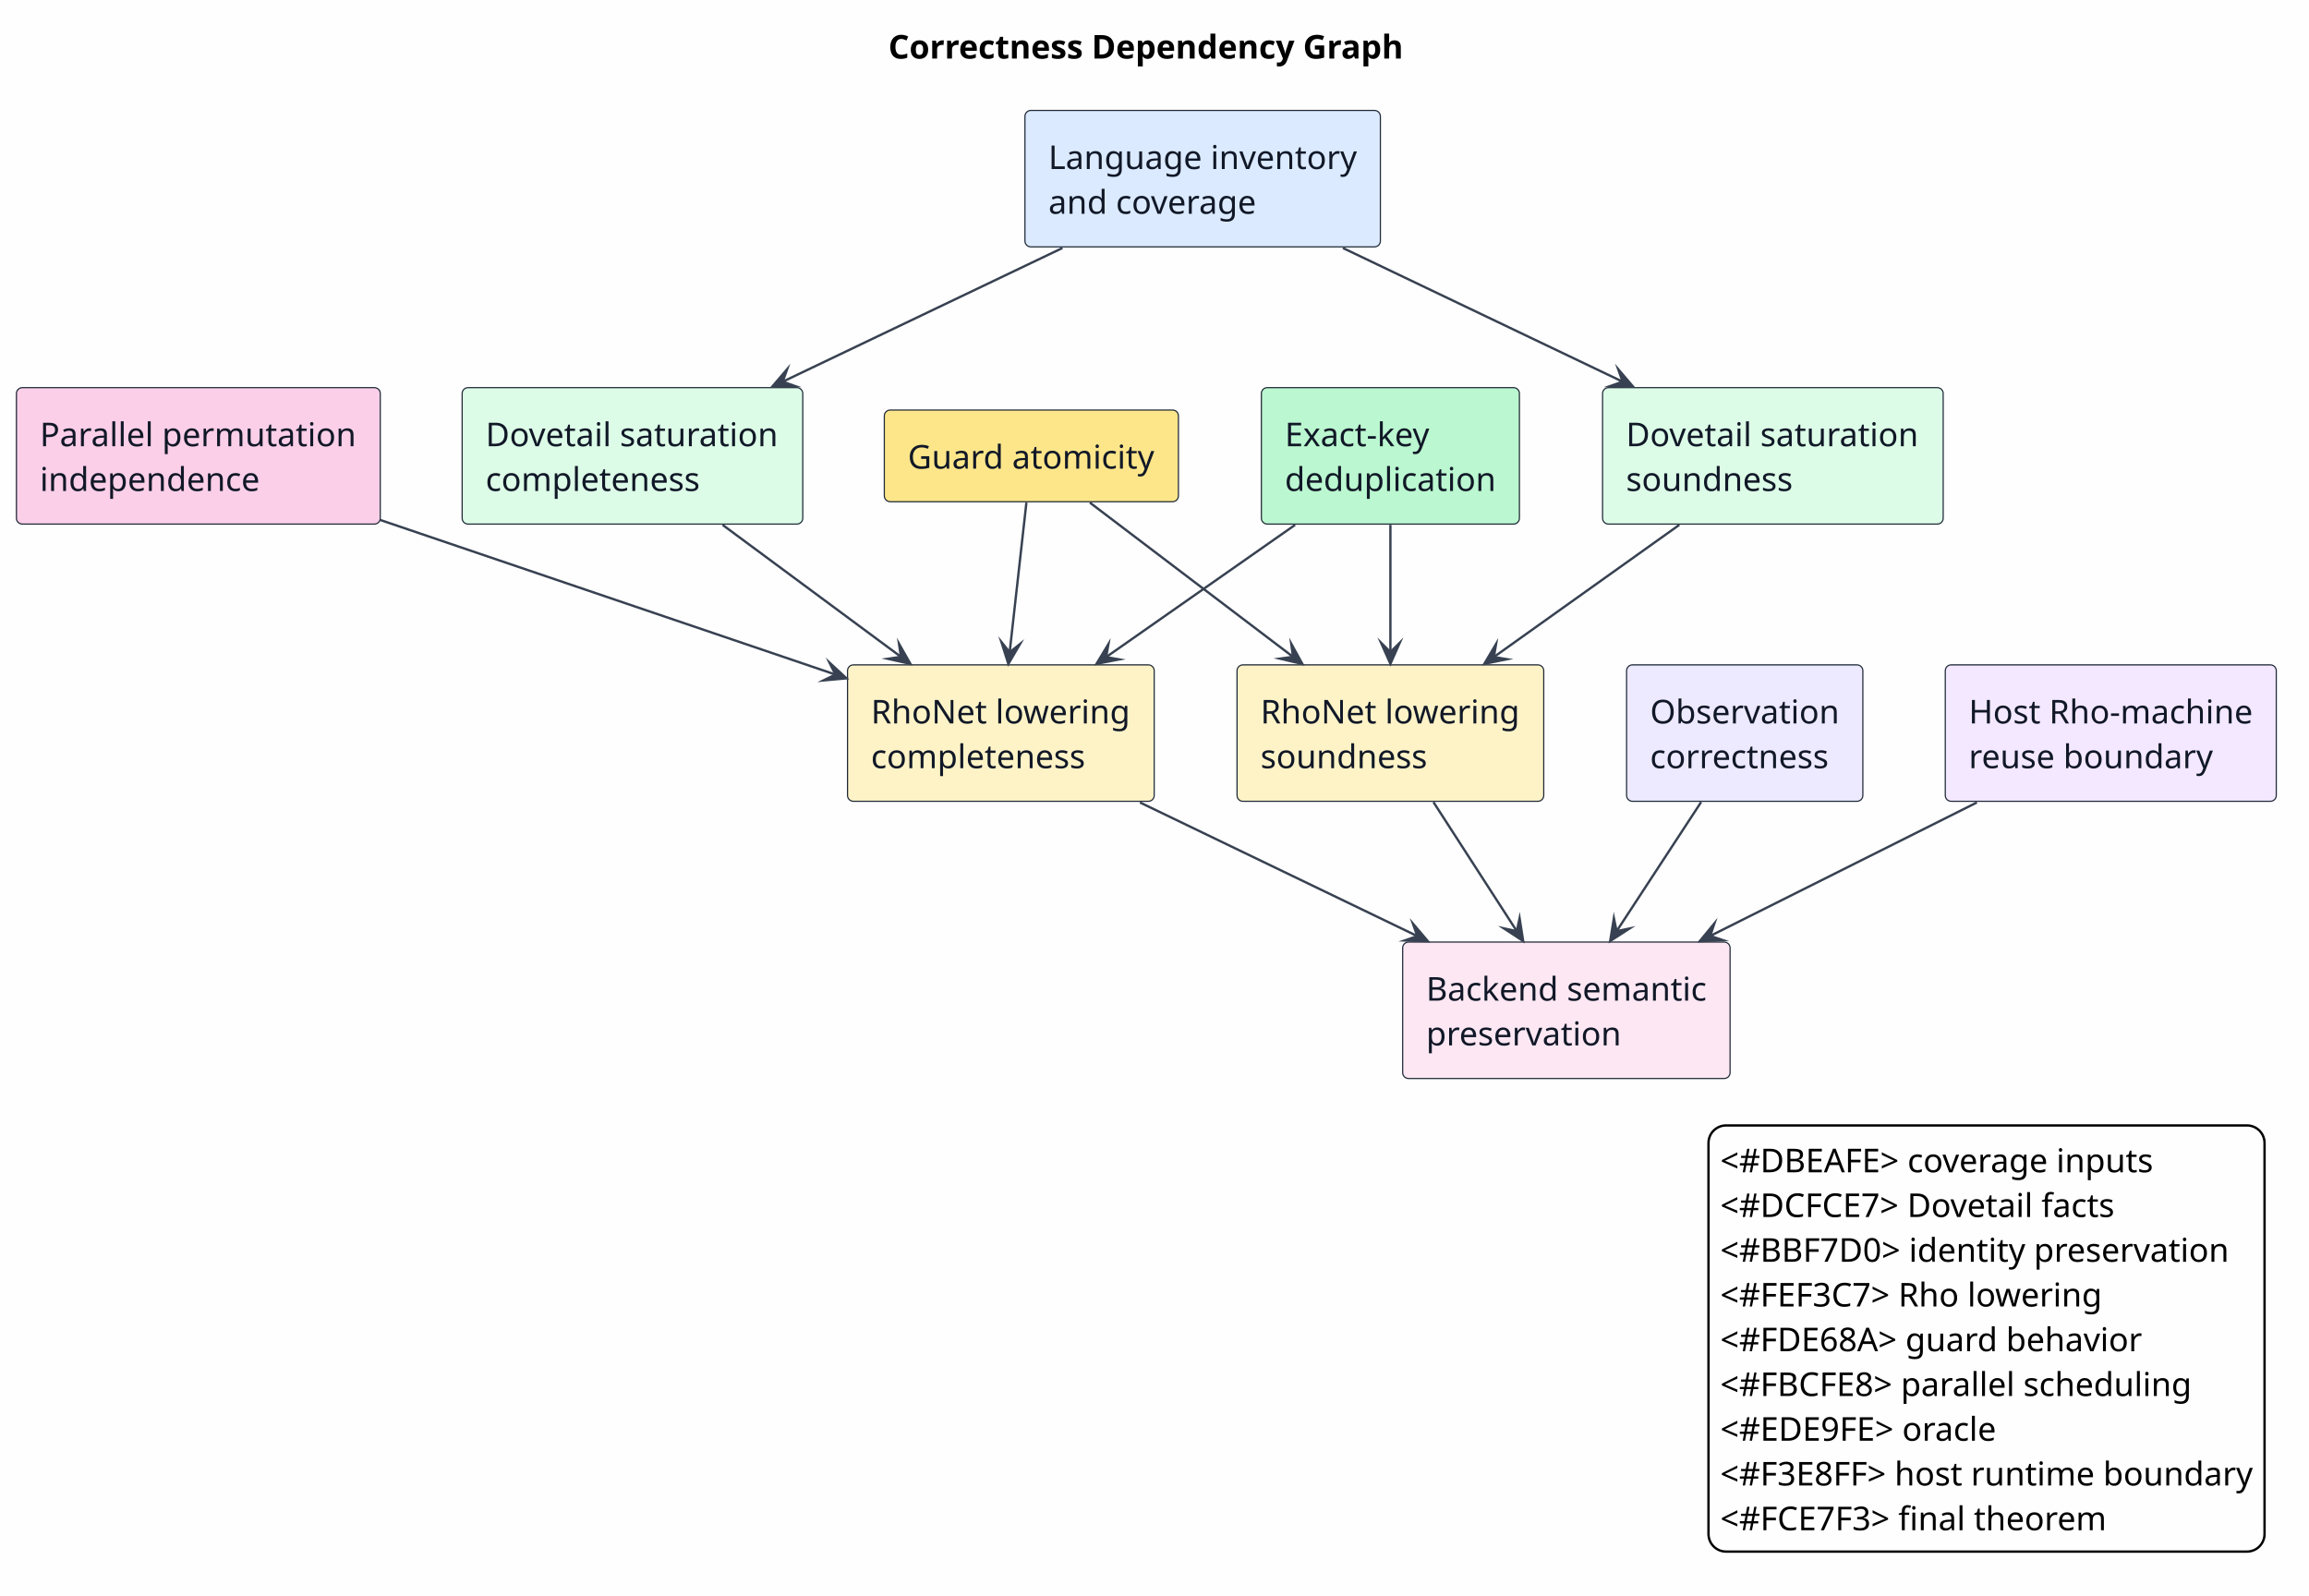
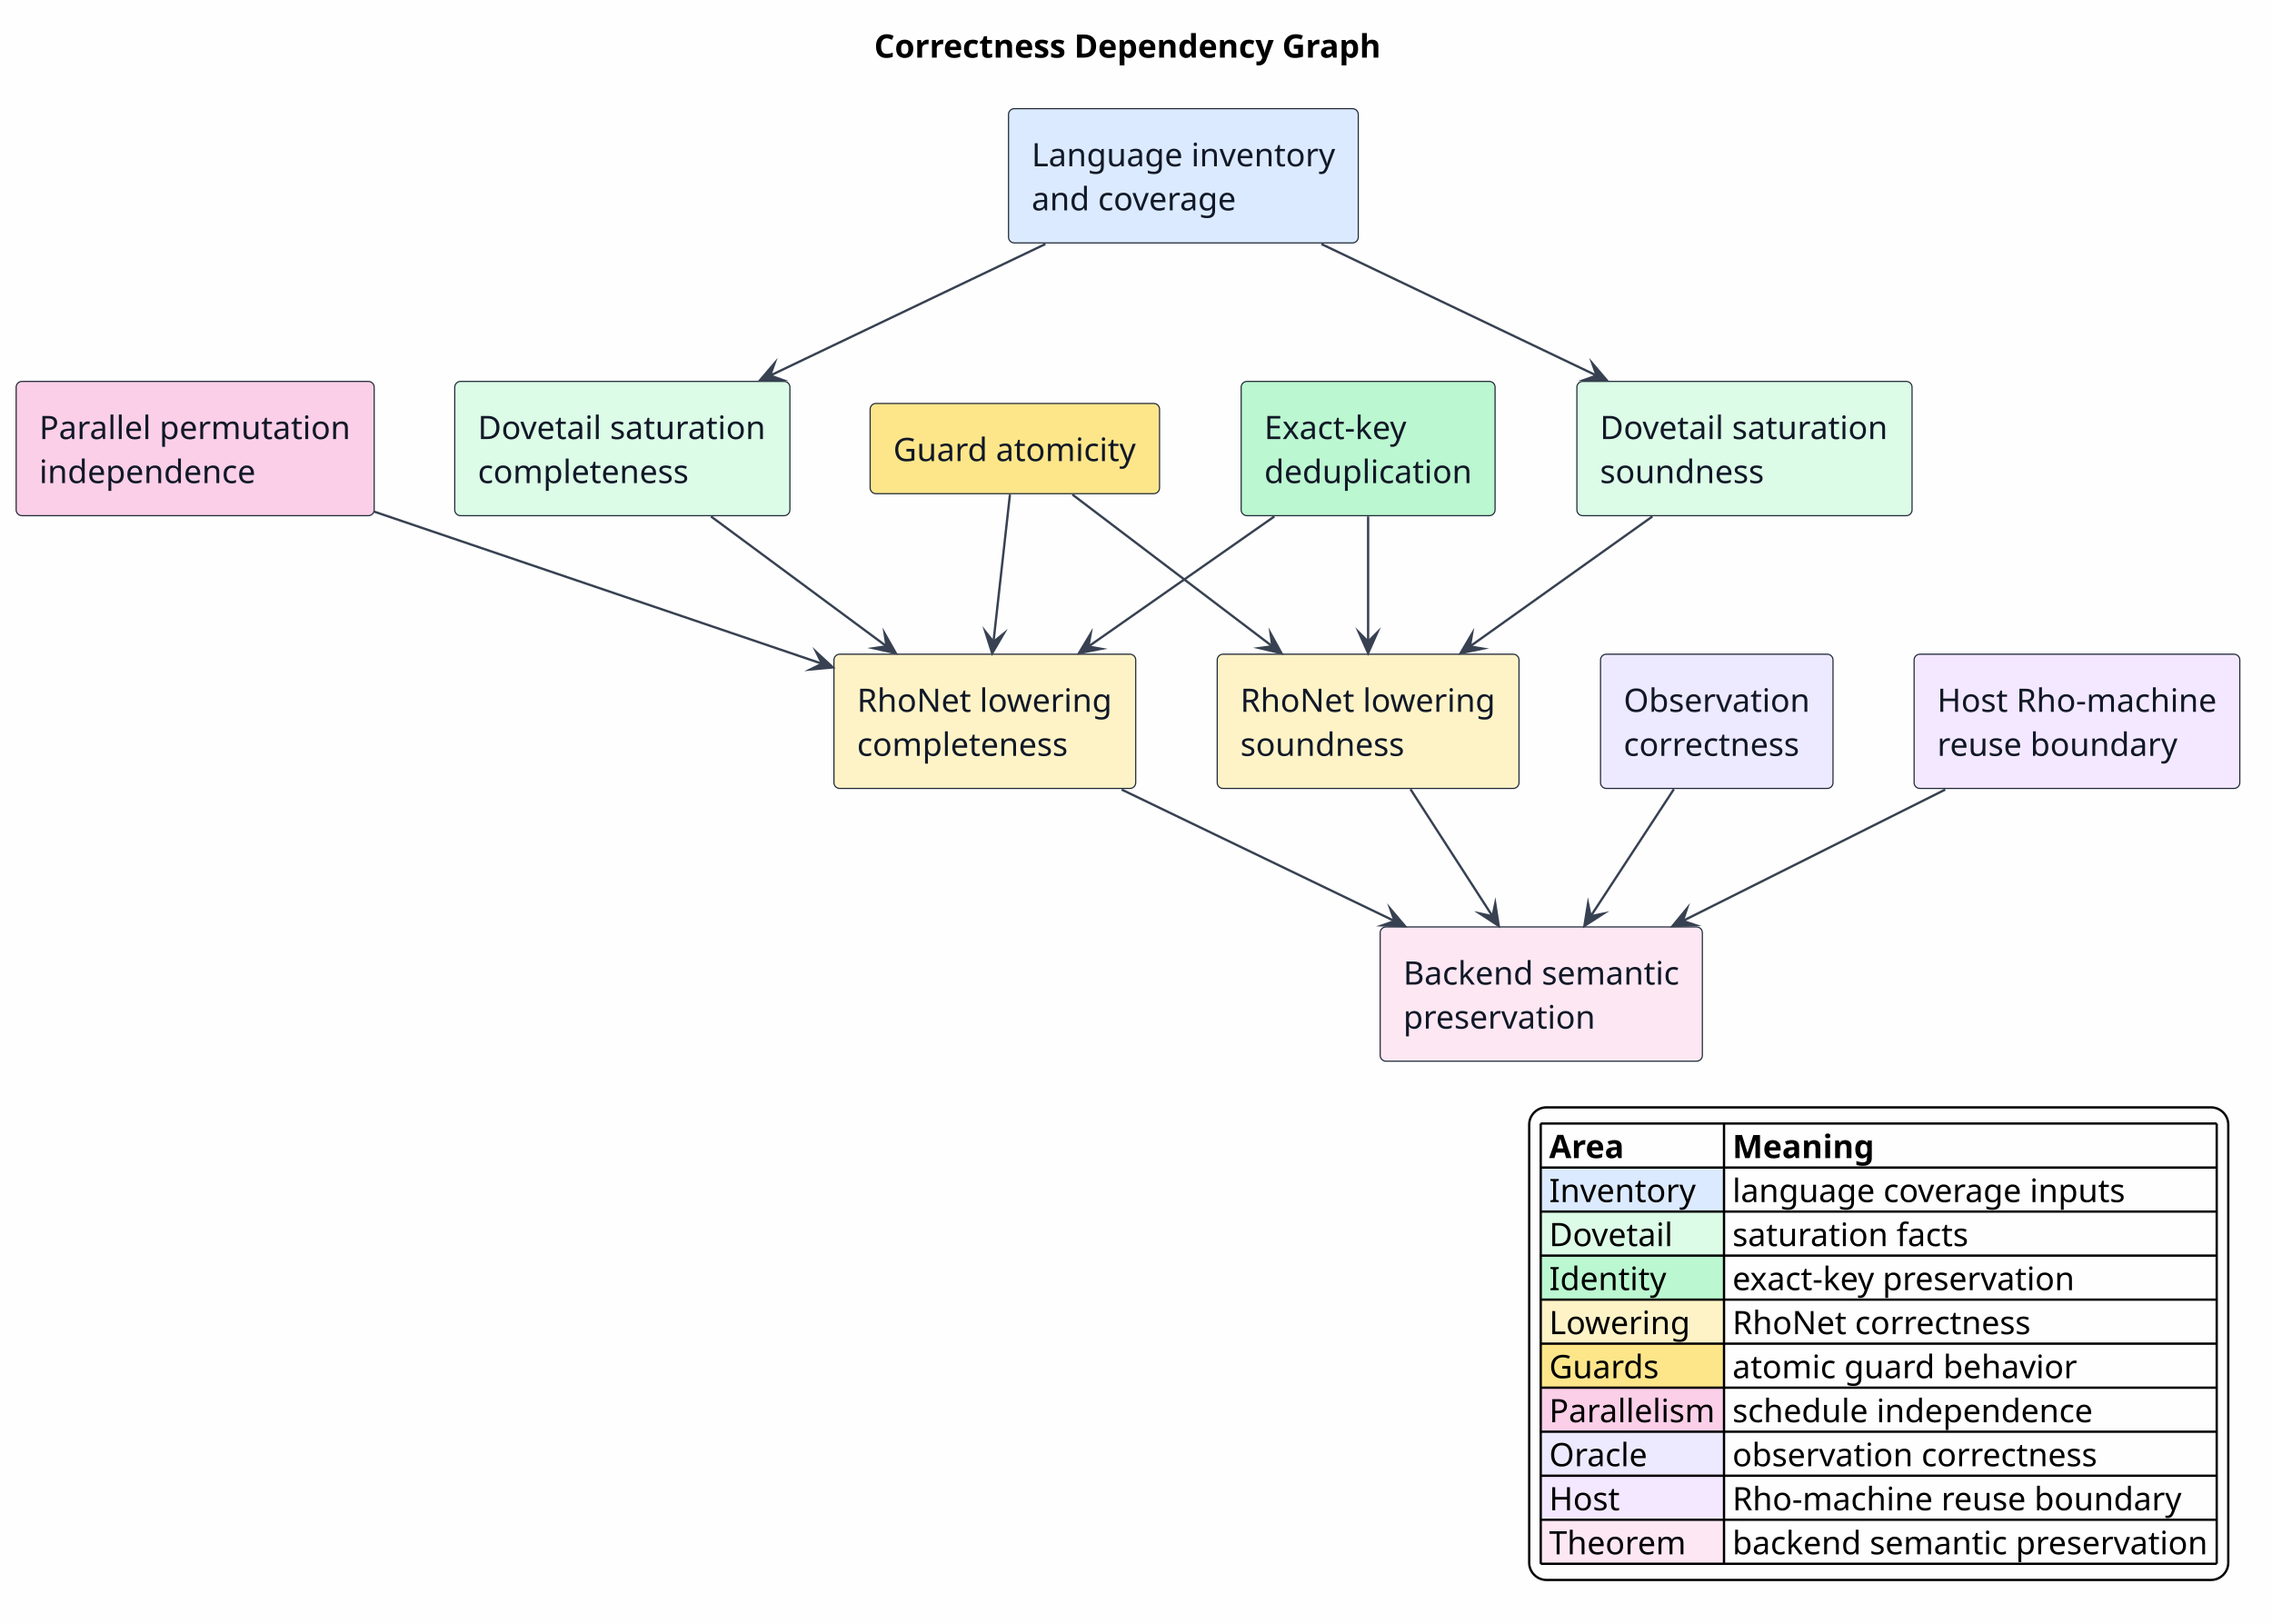
- <svg xmlns="http://www.w3.org/2000/svg" contentStyleType="text/css" data-diagram-type="DESCRIPTION" height="680px" preserveAspectRatio="none" style="width:984px;height:680px;background:#FEFEFE;" version="1.1" viewBox="0 0 984 680" width="984px" zoomAndPan="magnify">
+ <svg xmlns="http://www.w3.org/2000/svg" contentStyleType="text/css" data-diagram-type="DESCRIPTION" height="703px" preserveAspectRatio="none" style="width:984px;height:703px;background:#FEFEFE;" version="1.1" viewBox="0 0 984 703" width="984px" zoomAndPan="magnify">
  <defs />
  <g>
-     <rect fill="#FEFEFE" height="680" style="stroke:none;stroke-width:1;" width="984" x="0" y="0" />
+     <rect fill="#FEFEFE" height="703" style="stroke:none;stroke-width:1;" width="984" x="0" y="0" />
    <g class="title" data-source-line="1">
      <text fill="#000000" font-family="sans-serif" font-size="14" font-weight="700" lengthAdjust="spacing" textLength="219.869" x="378.594" y="24.966">Correctness Dependency Graph</text>
    </g>
    <g class="entity" data-qualified-name="Inventory" data-source-line="11" id="ent0001">
      <rect fill="#DBEAFE" height="58.136" rx="2.5" ry="2.5" style="stroke:#1F2937;stroke-width:0.5;" width="151.474" x="436.79" y="47.068" />
      <text fill="#111827" font-family="sans-serif" font-size="14" lengthAdjust="spacing" textLength="131.474" x="446.79" y="72.034">Language inventory</text>
      <text fill="#111827" font-family="sans-serif" font-size="14" lengthAdjust="spacing" textLength="89.096" x="446.79" y="91.102">and coverage</text>
    </g>
    <g class="entity" data-qualified-name="DS" data-source-line="12" id="ent0002">
      <rect fill="#DCFCE7" height="58.136" rx="2.5" ry="2.5" style="stroke:#1F2937;stroke-width:0.5;" width="145.16" x="682.95" y="165.198" />
      <text fill="#111827" font-family="sans-serif" font-size="14" lengthAdjust="spacing" textLength="125.159" x="692.95" y="190.164">Dovetail saturation</text>
      <text fill="#111827" font-family="sans-serif" font-size="14" lengthAdjust="spacing" textLength="71.05" x="692.95" y="209.232">soundness</text>
    </g>
    <g class="entity" data-qualified-name="DC" data-source-line="13" id="ent0003">
      <rect fill="#DCFCE7" height="58.136" rx="2.5" ry="2.5" style="stroke:#1F2937;stroke-width:0.5;" width="145.16" x="196.95" y="165.198" />
      <text fill="#111827" font-family="sans-serif" font-size="14" lengthAdjust="spacing" textLength="125.159" x="206.95" y="190.164">Dovetail saturation</text>
      <text fill="#111827" font-family="sans-serif" font-size="14" lengthAdjust="spacing" textLength="91.308" x="206.95" y="209.232">completeness</text>
    </g>
    <g class="entity" data-qualified-name="EK" data-source-line="14" id="ent0004">
      <rect fill="#BBF7D0" height="58.136" rx="2.5" ry="2.5" style="stroke:#1F2937;stroke-width:0.5;" width="109.964" x="537.55" y="165.198" />
      <text fill="#111827" font-family="sans-serif" font-size="14" lengthAdjust="spacing" textLength="61.838" x="547.55" y="190.164">Exact-key</text>
      <text fill="#111827" font-family="sans-serif" font-size="14" lengthAdjust="spacing" textLength="89.964" x="547.55" y="209.232">deduplication</text>
    </g>
    <g class="entity" data-qualified-name="RS" data-source-line="15" id="ent0005">
      <rect fill="#FEF3C7" height="58.136" rx="2.5" ry="2.5" style="stroke:#1F2937;stroke-width:0.5;" width="130.698" x="527.18" y="283.338" />
      <text fill="#111827" font-family="sans-serif" font-size="14" lengthAdjust="spacing" textLength="110.698" x="537.18" y="308.304">RhoNet lowering</text>
      <text fill="#111827" font-family="sans-serif" font-size="14" lengthAdjust="spacing" textLength="71.05" x="537.18" y="327.372">soundness</text>
    </g>
    <g class="entity" data-qualified-name="RC" data-source-line="16" id="ent0006">
      <rect fill="#FEF3C7" height="58.136" rx="2.5" ry="2.5" style="stroke:#1F2937;stroke-width:0.5;" width="130.698" x="361.18" y="283.338" />
      <text fill="#111827" font-family="sans-serif" font-size="14" lengthAdjust="spacing" textLength="110.698" x="371.18" y="308.304">RhoNet lowering</text>
      <text fill="#111827" font-family="sans-serif" font-size="14" lengthAdjust="spacing" textLength="91.308" x="371.18" y="327.372">completeness</text>
    </g>
    <g class="entity" data-qualified-name="GA" data-source-line="17" id="ent0007">
      <rect fill="#FDE68A" height="39.068" rx="2.5" ry="2.5" style="stroke:#1F2937;stroke-width:0.5;" width="125.336" x="376.86" y="174.738" />
      <text fill="#111827" font-family="sans-serif" font-size="14" lengthAdjust="spacing" textLength="105.336" x="386.86" y="199.704">Guard atomicity</text>
    </g>
    <g class="entity" data-qualified-name="PI" data-source-line="18" id="ent0008">
      <rect fill="#FBCFE8" height="58.136" rx="2.5" ry="2.5" style="stroke:#1F2937;stroke-width:0.5;" width="155.058" x="7" y="165.198" />
      <text fill="#111827" font-family="sans-serif" font-size="14" lengthAdjust="spacing" textLength="135.058" x="17" y="190.164">Parallel permutation</text>
      <text fill="#111827" font-family="sans-serif" font-size="14" lengthAdjust="spacing" textLength="93.702" x="17" y="209.232">independence</text>
    </g>
    <g class="entity" data-qualified-name="OC" data-source-line="19" id="ent0009">
      <rect fill="#EDE9FE" height="58.136" rx="2.5" ry="2.5" style="stroke:#1F2937;stroke-width:0.5;" width="100.682" x="693.19" y="283.338" />
      <text fill="#111827" font-family="sans-serif" font-size="14" lengthAdjust="spacing" textLength="80.682" x="703.19" y="308.304">Observation</text>
      <text fill="#111827" font-family="sans-serif" font-size="14" lengthAdjust="spacing" textLength="76.384" x="703.19" y="327.372">correctness</text>
    </g>
    <g class="entity" data-qualified-name="HR" data-source-line="20" id="ent0010">
      <rect fill="#F3E8FF" height="58.136" rx="2.5" ry="2.5" style="stroke:#1F2937;stroke-width:0.5;" width="141.058" x="829" y="283.338" />
      <text fill="#111827" font-family="sans-serif" font-size="14" lengthAdjust="spacing" textLength="121.058" x="839" y="308.304">Host Rho-machine</text>
      <text fill="#111827" font-family="sans-serif" font-size="14" lengthAdjust="spacing" textLength="104.342" x="839" y="327.372">reuse boundary</text>
    </g>
    <g class="entity" data-qualified-name="SP" data-source-line="21" id="ent0011">
      <rect fill="#FCE7F3" height="58.136" rx="2.5" ry="2.5" style="stroke:#1F2937;stroke-width:0.5;" width="139.531" x="597.76" y="401.468" />
      <text fill="#111827" font-family="sans-serif" font-size="14" lengthAdjust="spacing" textLength="119.531" x="607.76" y="426.434">Backend semantic</text>
      <text fill="#111827" font-family="sans-serif" font-size="14" lengthAdjust="spacing" textLength="83.426" x="607.76" y="445.502">preservation</text>
    </g>
    <g class="link" data-entity-1="ent0001" data-entity-2="ent0002" data-link-type="dependency" data-source-line="23" id="lnk12">
      <path d="M572.28,105.688 C609.95,123.688 653.879,144.681 691.489,162.661" fill="none" id="Inventory-to-DS" style="stroke:#374151;stroke-width:1;" />
      <polygon fill="#374151" points="696,164.818,689.605,157.327,691.489,162.661,686.155,164.545,696,164.818" style="stroke:#374151;stroke-width:1;stroke-linejoin:miter;stroke-miterlimit:10;" />
    </g>
    <g class="link" data-entity-1="ent0001" data-entity-2="ent0003" data-link-type="dependency" data-source-line="24" id="lnk13">
      <path d="M452.77,105.688 C415.11,123.688 371.181,144.682 333.561,162.662" fill="none" id="Inventory-to-DC" style="stroke:#374151;stroke-width:1;" />
      <polygon fill="#374151" points="329.05,164.818,338.895,164.546,333.561,162.662,335.445,157.328,329.05,164.818" style="stroke:#374151;stroke-width:1;stroke-linejoin:miter;stroke-miterlimit:10;" />
    </g>
    <g class="link" data-entity-1="ent0002" data-entity-2="ent0005" data-link-type="dependency" data-source-line="25" id="lnk14">
      <path d="M715.65,223.678 C690.4,241.678 661.912,261.966 636.631,279.986" fill="none" id="DS-to-RS" style="stroke:#374151;stroke-width:1;" />
      <polygon fill="#374151" points="632.56,282.888,642.211,280.921,636.631,279.986,637.567,274.407,632.56,282.888" style="stroke:#374151;stroke-width:1;stroke-linejoin:miter;stroke-miterlimit:10;" />
    </g>
    <g class="link" data-entity-1="ent0003" data-entity-2="ent0006" data-link-type="dependency" data-source-line="26" id="lnk15">
      <path d="M307.94,223.678 C332.26,241.678 359.601,261.894 383.951,279.914" fill="none" id="DC-to-RC" style="stroke:#374151;stroke-width:1;" />
      <polygon fill="#374151" points="387.97,282.888,383.115,274.319,383.951,279.914,378.356,280.749,387.97,282.888" style="stroke:#374151;stroke-width:1;stroke-linejoin:miter;stroke-miterlimit:10;" />
    </g>
    <g class="link" data-entity-1="ent0004" data-entity-2="ent0005" data-link-type="dependency" data-source-line="27" id="lnk16">
      <path d="M592.53,223.678 C592.53,241.678 592.53,259.868 592.53,277.888" fill="none" id="EK-to-RS" style="stroke:#374151;stroke-width:1;" />
      <polygon fill="#374151" points="592.53,282.888,596.53,273.888,592.53,277.888,588.53,273.888,592.53,282.888" style="stroke:#374151;stroke-width:1;stroke-linejoin:miter;stroke-miterlimit:10;" />
    </g>
    <g class="link" data-entity-1="ent0004" data-entity-2="ent0006" data-link-type="dependency" data-source-line="28" id="lnk17">
      <path d="M551.92,223.678 C526.2,241.678 497.147,262.002 471.387,280.022" fill="none" id="EK-to-RC" style="stroke:#374151;stroke-width:1;" />
      <polygon fill="#374151" points="467.29,282.888,476.957,281.007,471.387,280.022,472.372,274.451,467.29,282.888" style="stroke:#374151;stroke-width:1;stroke-linejoin:miter;stroke-miterlimit:10;" />
    </g>
    <g class="link" data-entity-1="ent0007" data-entity-2="ent0005" data-link-type="dependency" data-source-line="29" id="lnk18">
      <path d="M464.45,214.188 C489.01,232.828 522.858,258.514 551.038,279.914" fill="none" id="GA-to-RS" style="stroke:#374151;stroke-width:1;" />
      <polygon fill="#374151" points="555.02,282.938,550.272,274.309,551.038,279.914,545.433,280.68,555.02,282.938" style="stroke:#374151;stroke-width:1;stroke-linejoin:miter;stroke-miterlimit:10;" />
    </g>
    <g class="link" data-entity-1="ent0007" data-entity-2="ent0006" data-link-type="dependency" data-source-line="30" id="lnk19">
      <path d="M437.41,214.188 C435.32,232.828 432.665,256.569 430.275,277.969" fill="none" id="GA-to-RC" style="stroke:#374151;stroke-width:1;" />
      <polygon fill="#374151" points="429.72,282.938,434.694,274.438,430.275,277.969,426.744,273.55,429.72,282.938" style="stroke:#374151;stroke-width:1;stroke-linejoin:miter;stroke-miterlimit:10;" />
    </g>
    <g class="link" data-entity-1="ent0008" data-entity-2="ent0006" data-link-type="dependency" data-source-line="31" id="lnk20">
      <path d="M162.13,221.618 C222.05,241.968 299.286,268.2 356.005,287.46" fill="none" id="PI-to-RC" style="stroke:#374151;stroke-width:1;" />
      <polygon fill="#374151" points="360.74,289.068,353.504,282.387,356.005,287.46,350.932,289.962,360.74,289.068" style="stroke:#374151;stroke-width:1;stroke-linejoin:miter;stroke-miterlimit:10;" />
    </g>
    <g class="link" data-entity-1="ent0005" data-entity-2="ent0011" data-link-type="dependency" data-source-line="32" id="lnk21">
      <path d="M610.88,341.818 C622.5,359.808 634.768,378.808 646.398,396.818" fill="none" id="RS-to-SP" style="stroke:#374151;stroke-width:1;" />
      <polygon fill="#374151" points="649.11,401.018,647.588,391.287,646.398,396.818,640.867,395.627,649.11,401.018" style="stroke:#374151;stroke-width:1;stroke-linejoin:miter;stroke-miterlimit:10;" />
    </g>
    <g class="link" data-entity-1="ent0006" data-entity-2="ent0011" data-link-type="dependency" data-source-line="33" id="lnk22">
      <path d="M485.79,341.968 C523.14,359.958 566.686,380.948 603.986,398.918" fill="none" id="RC-to-SP" style="stroke:#374151;stroke-width:1;" />
      <polygon fill="#374151" points="608.49,401.088,602.118,393.578,603.986,398.918,598.646,400.785,608.49,401.088" style="stroke:#374151;stroke-width:1;stroke-linejoin:miter;stroke-miterlimit:10;" />
    </g>
    <g class="link" data-entity-1="ent0009" data-entity-2="ent0011" data-link-type="dependency" data-source-line="34" id="lnk23">
      <path d="M724.94,341.818 C713.16,359.808 700.719,378.825 688.929,396.835" fill="none" id="OC-to-SP" style="stroke:#374151;stroke-width:1;" />
      <polygon fill="#374151" points="686.19,401.018,694.466,395.679,688.929,396.835,687.773,391.297,686.19,401.018" style="stroke:#374151;stroke-width:1;stroke-linejoin:miter;stroke-miterlimit:10;" />
    </g>
    <g class="link" data-entity-1="ent0010" data-entity-2="ent0011" data-link-type="dependency" data-source-line="35" id="lnk24">
      <path d="M842.48,341.968 C806.52,359.958 764.741,380.88 728.831,398.85" fill="none" id="HR-to-SP" style="stroke:#374151;stroke-width:1;" />
      <polygon fill="#374151" points="724.36,401.088,734.198,400.637,728.831,398.85,730.618,393.483,724.36,401.088" style="stroke:#374151;stroke-width:1;stroke-linejoin:miter;stroke-miterlimit:10;" />
    </g>
    <g class="legend" data-source-line="37">
-       <rect fill="none" height="181.611" rx="7.5" ry="7.5" style="stroke:#000000;stroke-width:1;" width="236.967" x="728.09" y="479.604" />
-       <text fill="#000000" font-family="sans-serif" font-size="14" lengthAdjust="spacing" textLength="185.065" x="733.09" y="499.57">&lt;#DBEAFE&gt; coverage inputs</text>
-       <text fill="#000000" font-family="sans-serif" font-size="14" lengthAdjust="spacing" textLength="168.293" x="733.09" y="518.638">&lt;#DCFCE7&gt; Dovetail facts</text>
-       <text fill="#000000" font-family="sans-serif" font-size="14" lengthAdjust="spacing" textLength="217.097" x="733.09" y="537.706">&lt;#BBF7D0&gt; identity preservation</text>
-       <text fill="#000000" font-family="sans-serif" font-size="14" lengthAdjust="spacing" textLength="162.987" x="733.09" y="556.773">&lt;#FEF3C7&gt; Rho lowering</text>
-       <text fill="#000000" font-family="sans-serif" font-size="14" lengthAdjust="spacing" textLength="180.067" x="733.09" y="575.841">&lt;#FDE68A&gt; guard behavior</text>
-       <text fill="#000000" font-family="sans-serif" font-size="14" lengthAdjust="spacing" textLength="201.165" x="733.09" y="594.909">&lt;#FBCFE8&gt; parallel scheduling</text>
-       <text fill="#000000" font-family="sans-serif" font-size="14" lengthAdjust="spacing" textLength="117.879" x="733.09" y="613.977">&lt;#EDE9FE&gt; oracle</text>
-       <text fill="#000000" font-family="sans-serif" font-size="14" lengthAdjust="spacing" textLength="226.967" x="733.09" y="633.045">&lt;#F3E8FF&gt; host runtime boundary</text>
-       <text fill="#000000" font-family="sans-serif" font-size="14" lengthAdjust="spacing" textLength="164.905" x="733.09" y="652.113">&lt;#FCE7F3&gt; final theorem</text>
+       <rect fill="none" height="204.679" rx="7.5" ry="7.5" style="stroke:#000000;stroke-width:1;" width="302.767" x="662.291" y="479.604" />
+       <text fill="#000000" font-family="sans-serif" font-size="14" font-weight="700" lengthAdjust="spacing" textLength="32.69" x="670.931" y="501.57">Area</text>
+       <text fill="#000000" font-family="sans-serif" font-size="14" font-weight="700" lengthAdjust="spacing" textLength="61.18" x="750.31" y="501.57">Meaning</text>
+       <rect fill="#DBEAFE" height="19.068" style="stroke:none;stroke-width:1;" width="79.38" x="667.291" y="505.672" />
+       <text fill="#000000" font-family="sans-serif" font-size="14" lengthAdjust="spacing" textLength="63.504" x="670.931" y="520.638">Inventory</text>
+       <text fill="#000000" font-family="sans-serif" font-size="14" lengthAdjust="spacing" textLength="170.645" x="750.31" y="520.638">language coverage inputs</text>
+       <rect fill="#DCFCE7" height="19.068" style="stroke:none;stroke-width:1;" width="79.38" x="667.291" y="524.74" />
+       <text fill="#000000" font-family="sans-serif" font-size="14" lengthAdjust="spacing" textLength="53.83" x="670.931" y="539.706">Dovetail</text>
+       <text fill="#000000" font-family="sans-serif" font-size="14" lengthAdjust="spacing" textLength="102.48" x="750.31" y="539.706">saturation facts</text>
+       <rect fill="#BBF7D0" height="19.068" style="stroke:none;stroke-width:1;" width="79.38" x="667.291" y="543.808" />
+       <text fill="#000000" font-family="sans-serif" font-size="14" lengthAdjust="spacing" textLength="50.764" x="670.931" y="558.773">Identity</text>
+       <text fill="#000000" font-family="sans-serif" font-size="14" lengthAdjust="spacing" textLength="149.015" x="750.31" y="558.773">exact-key preservation</text>
+       <rect fill="#FEF3C7" height="19.068" style="stroke:none;stroke-width:1;" width="79.38" x="667.291" y="562.875" />
+       <text fill="#000000" font-family="sans-serif" font-size="14" lengthAdjust="spacing" textLength="61.362" x="670.931" y="577.841">Lowering</text>
+       <text fill="#000000" font-family="sans-serif" font-size="14" lengthAdjust="spacing" textLength="129.444" x="750.31" y="577.841">RhoNet correctness</text>
+       <rect fill="#FDE68A" height="19.068" style="stroke:none;stroke-width:1;" width="79.38" x="667.291" y="581.943" />
+       <text fill="#000000" font-family="sans-serif" font-size="14" lengthAdjust="spacing" textLength="47.796" x="670.931" y="596.909">Guards</text>
+       <text fill="#000000" font-family="sans-serif" font-size="14" lengthAdjust="spacing" textLength="149.575" x="750.31" y="596.909">atomic guard behavior</text>
+       <rect fill="#FBCFE8" height="19.068" style="stroke:none;stroke-width:1;" width="79.38" x="667.291" y="601.011" />
+       <text fill="#000000" font-family="sans-serif" font-size="14" lengthAdjust="spacing" textLength="72.1" x="670.931" y="615.977">Parallelism</text>
+       <text fill="#000000" font-family="sans-serif" font-size="14" lengthAdjust="spacing" textLength="156.085" x="750.31" y="615.977">schedule independence</text>
+       <rect fill="#EDE9FE" height="19.068" style="stroke:none;stroke-width:1;" width="79.38" x="667.291" y="620.079" />
+       <text fill="#000000" font-family="sans-serif" font-size="14" lengthAdjust="spacing" textLength="42.798" x="670.931" y="635.045">Oracle</text>
+       <text fill="#000000" font-family="sans-serif" font-size="14" lengthAdjust="spacing" textLength="158.241" x="750.31" y="635.045">observation correctness</text>
+       <rect fill="#F3E8FF" height="19.068" style="stroke:none;stroke-width:1;" width="79.38" x="667.291" y="639.147" />
+       <text fill="#000000" font-family="sans-serif" font-size="14" lengthAdjust="spacing" textLength="30.604" x="670.931" y="654.113">Host</text>
+       <text fill="#000000" font-family="sans-serif" font-size="14" lengthAdjust="spacing" textLength="194.795" x="750.31" y="654.113">Rho-machine reuse boundary</text>
+       <rect fill="#FCE7F3" height="19.068" style="stroke:none;stroke-width:1;" width="79.38" x="667.291" y="658.215" />
+       <text fill="#000000" font-family="sans-serif" font-size="14" lengthAdjust="spacing" textLength="59.57" x="670.931" y="673.181">Theorem</text>
+       <text fill="#000000" font-family="sans-serif" font-size="14" lengthAdjust="spacing" textLength="206.107" x="750.31" y="673.181">backend semantic preservation</text>
+       <line style="stroke:#000000;stroke-width:1;" x1="667.291" x2="960.058" y1="486.604" y2="486.604" />
+       <line style="stroke:#000000;stroke-width:1;" x1="667.291" x2="960.058" y1="505.672" y2="505.672" />
+       <line style="stroke:#000000;stroke-width:1;" x1="667.291" x2="960.058" y1="524.74" y2="524.74" />
+       <line style="stroke:#000000;stroke-width:1;" x1="667.291" x2="960.058" y1="543.808" y2="543.808" />
+       <line style="stroke:#000000;stroke-width:1;" x1="667.291" x2="960.058" y1="562.875" y2="562.875" />
+       <line style="stroke:#000000;stroke-width:1;" x1="667.291" x2="960.058" y1="581.943" y2="581.943" />
+       <line style="stroke:#000000;stroke-width:1;" x1="667.291" x2="960.058" y1="601.011" y2="601.011" />
+       <line style="stroke:#000000;stroke-width:1;" x1="667.291" x2="960.058" y1="620.079" y2="620.079" />
+       <line style="stroke:#000000;stroke-width:1;" x1="667.291" x2="960.058" y1="639.147" y2="639.147" />
+       <line style="stroke:#000000;stroke-width:1;" x1="667.291" x2="960.058" y1="658.215" y2="658.215" />
+       <line style="stroke:#000000;stroke-width:1;" x1="667.291" x2="960.058" y1="677.283" y2="677.283" />
+       <line style="stroke:#000000;stroke-width:1;" x1="667.291" x2="667.291" y1="486.604" y2="677.283" />
+       <line style="stroke:#000000;stroke-width:1;" x1="746.67" x2="746.67" y1="486.604" y2="677.283" />
+       <line style="stroke:#000000;stroke-width:1;" x1="960.058" x2="960.058" y1="486.604" y2="677.283" />
    </g>
  </g>
</svg>
